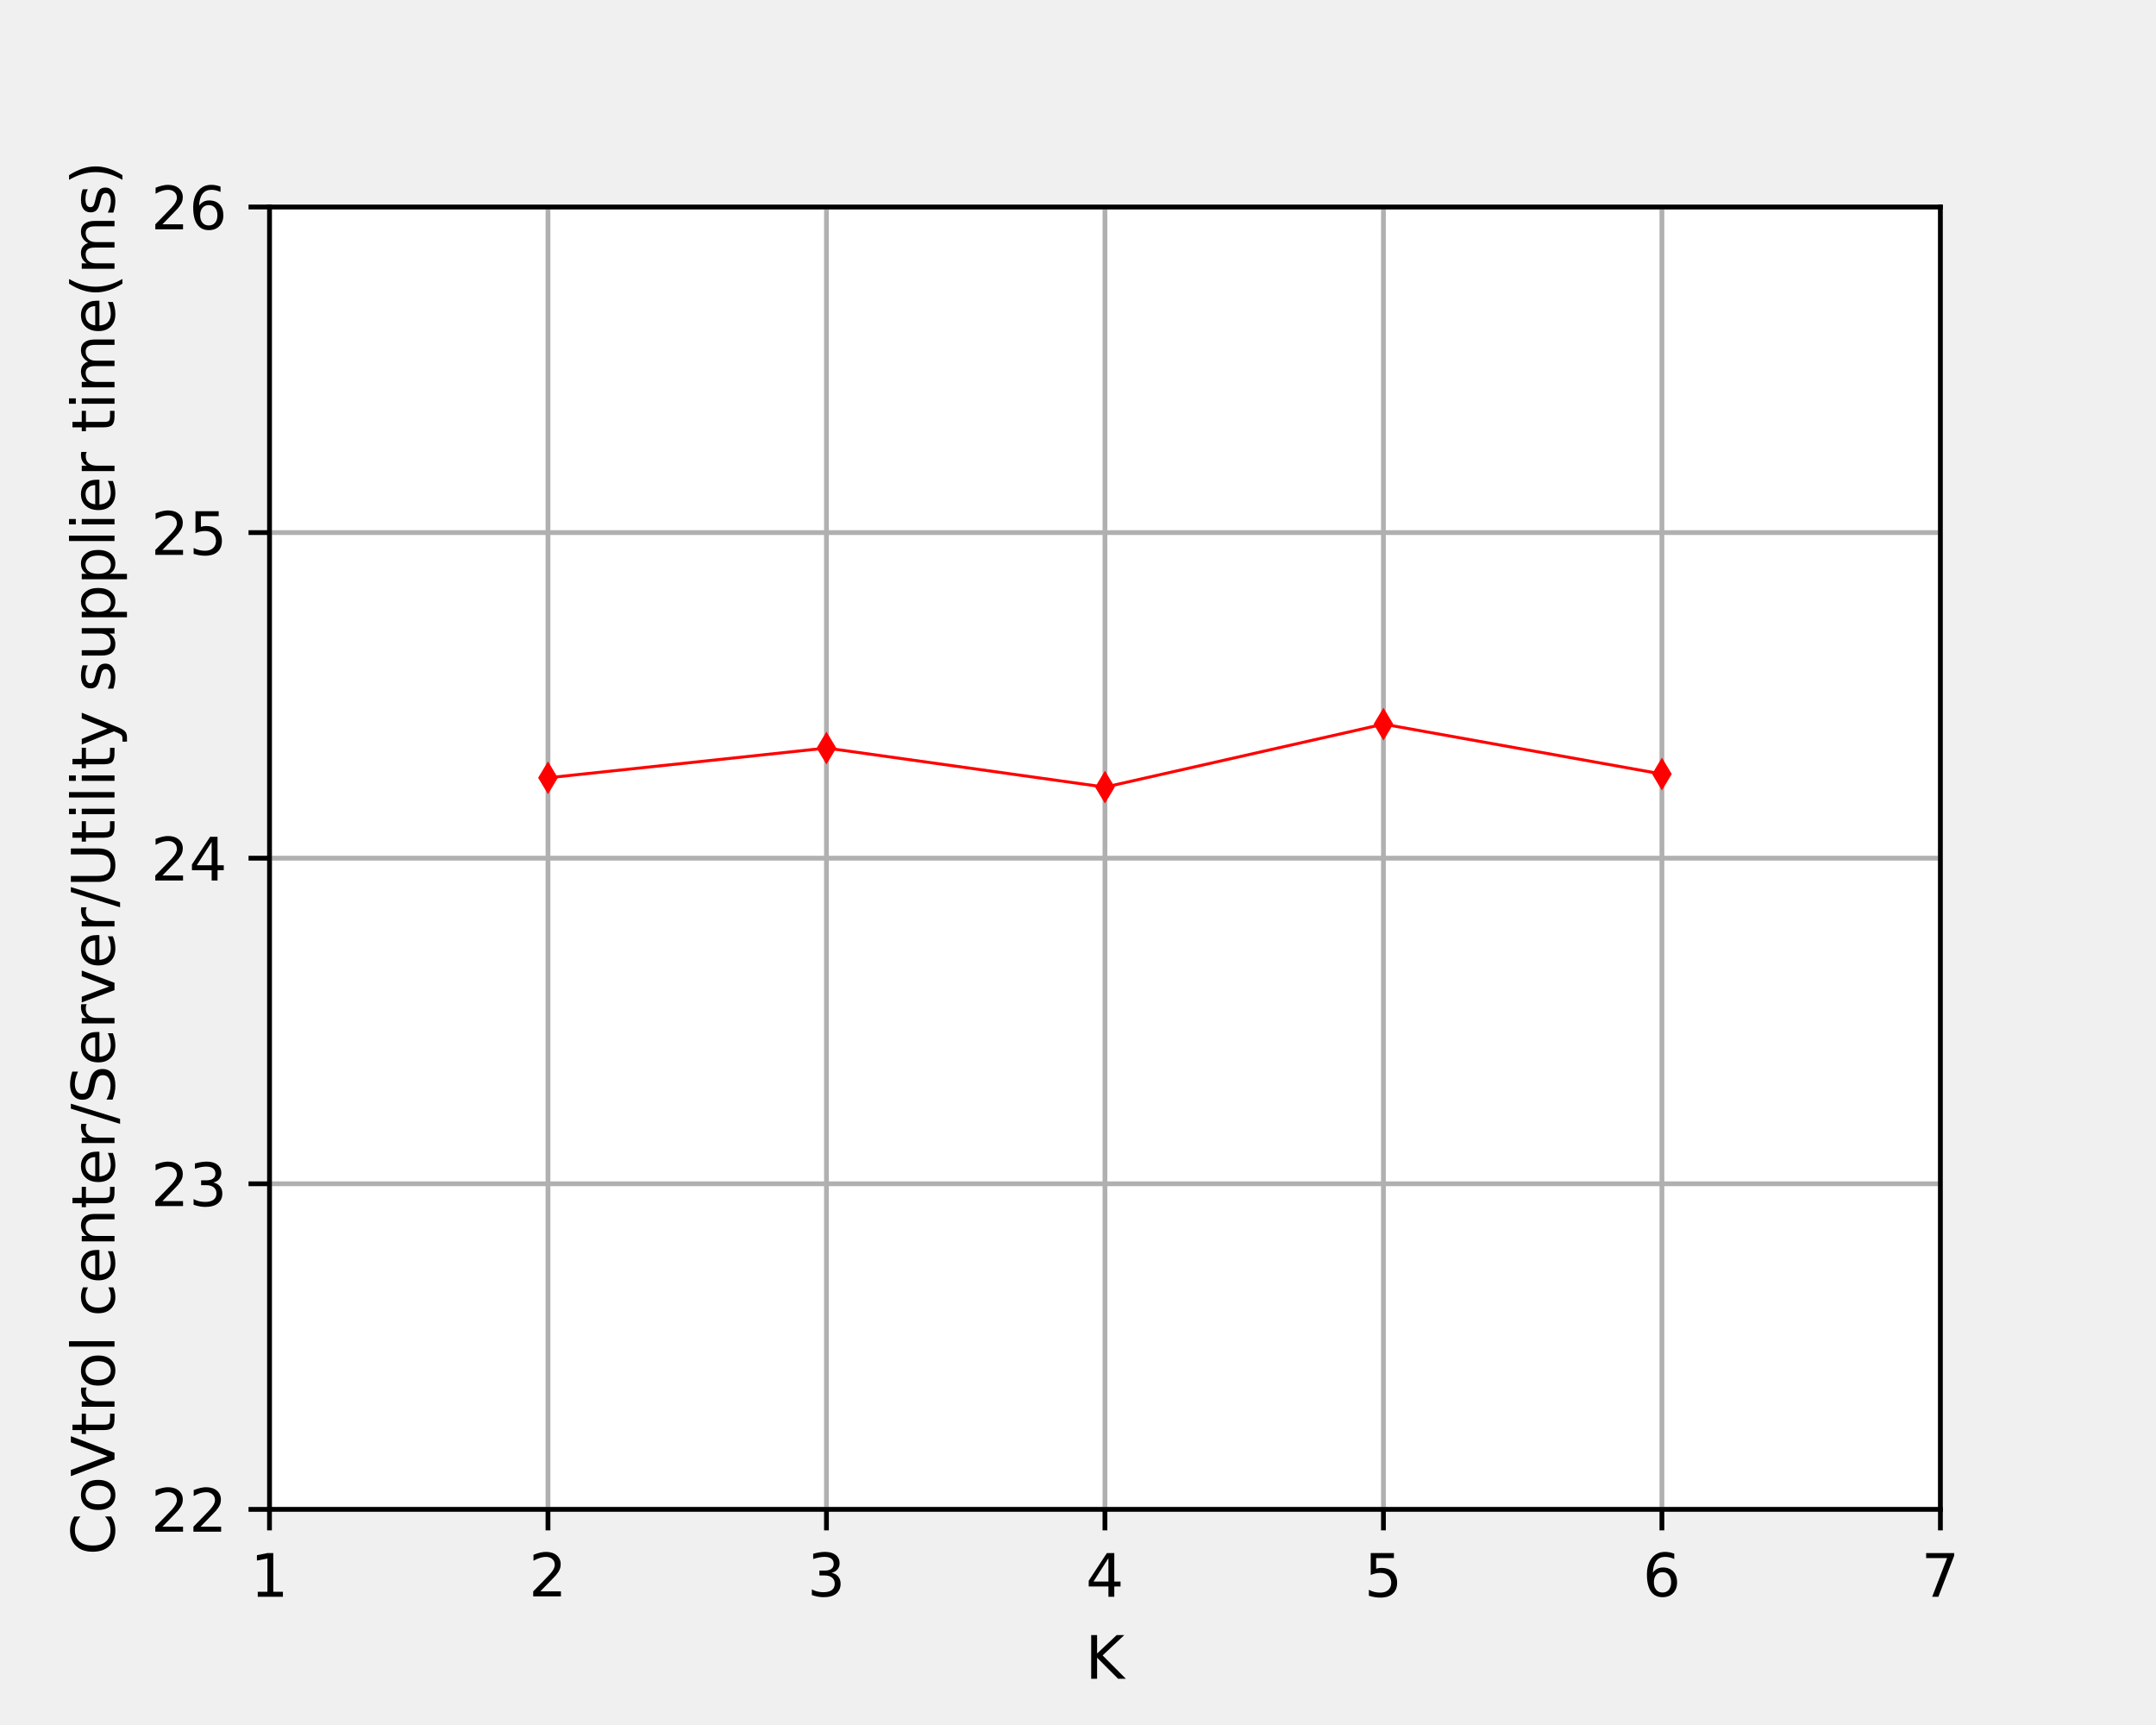
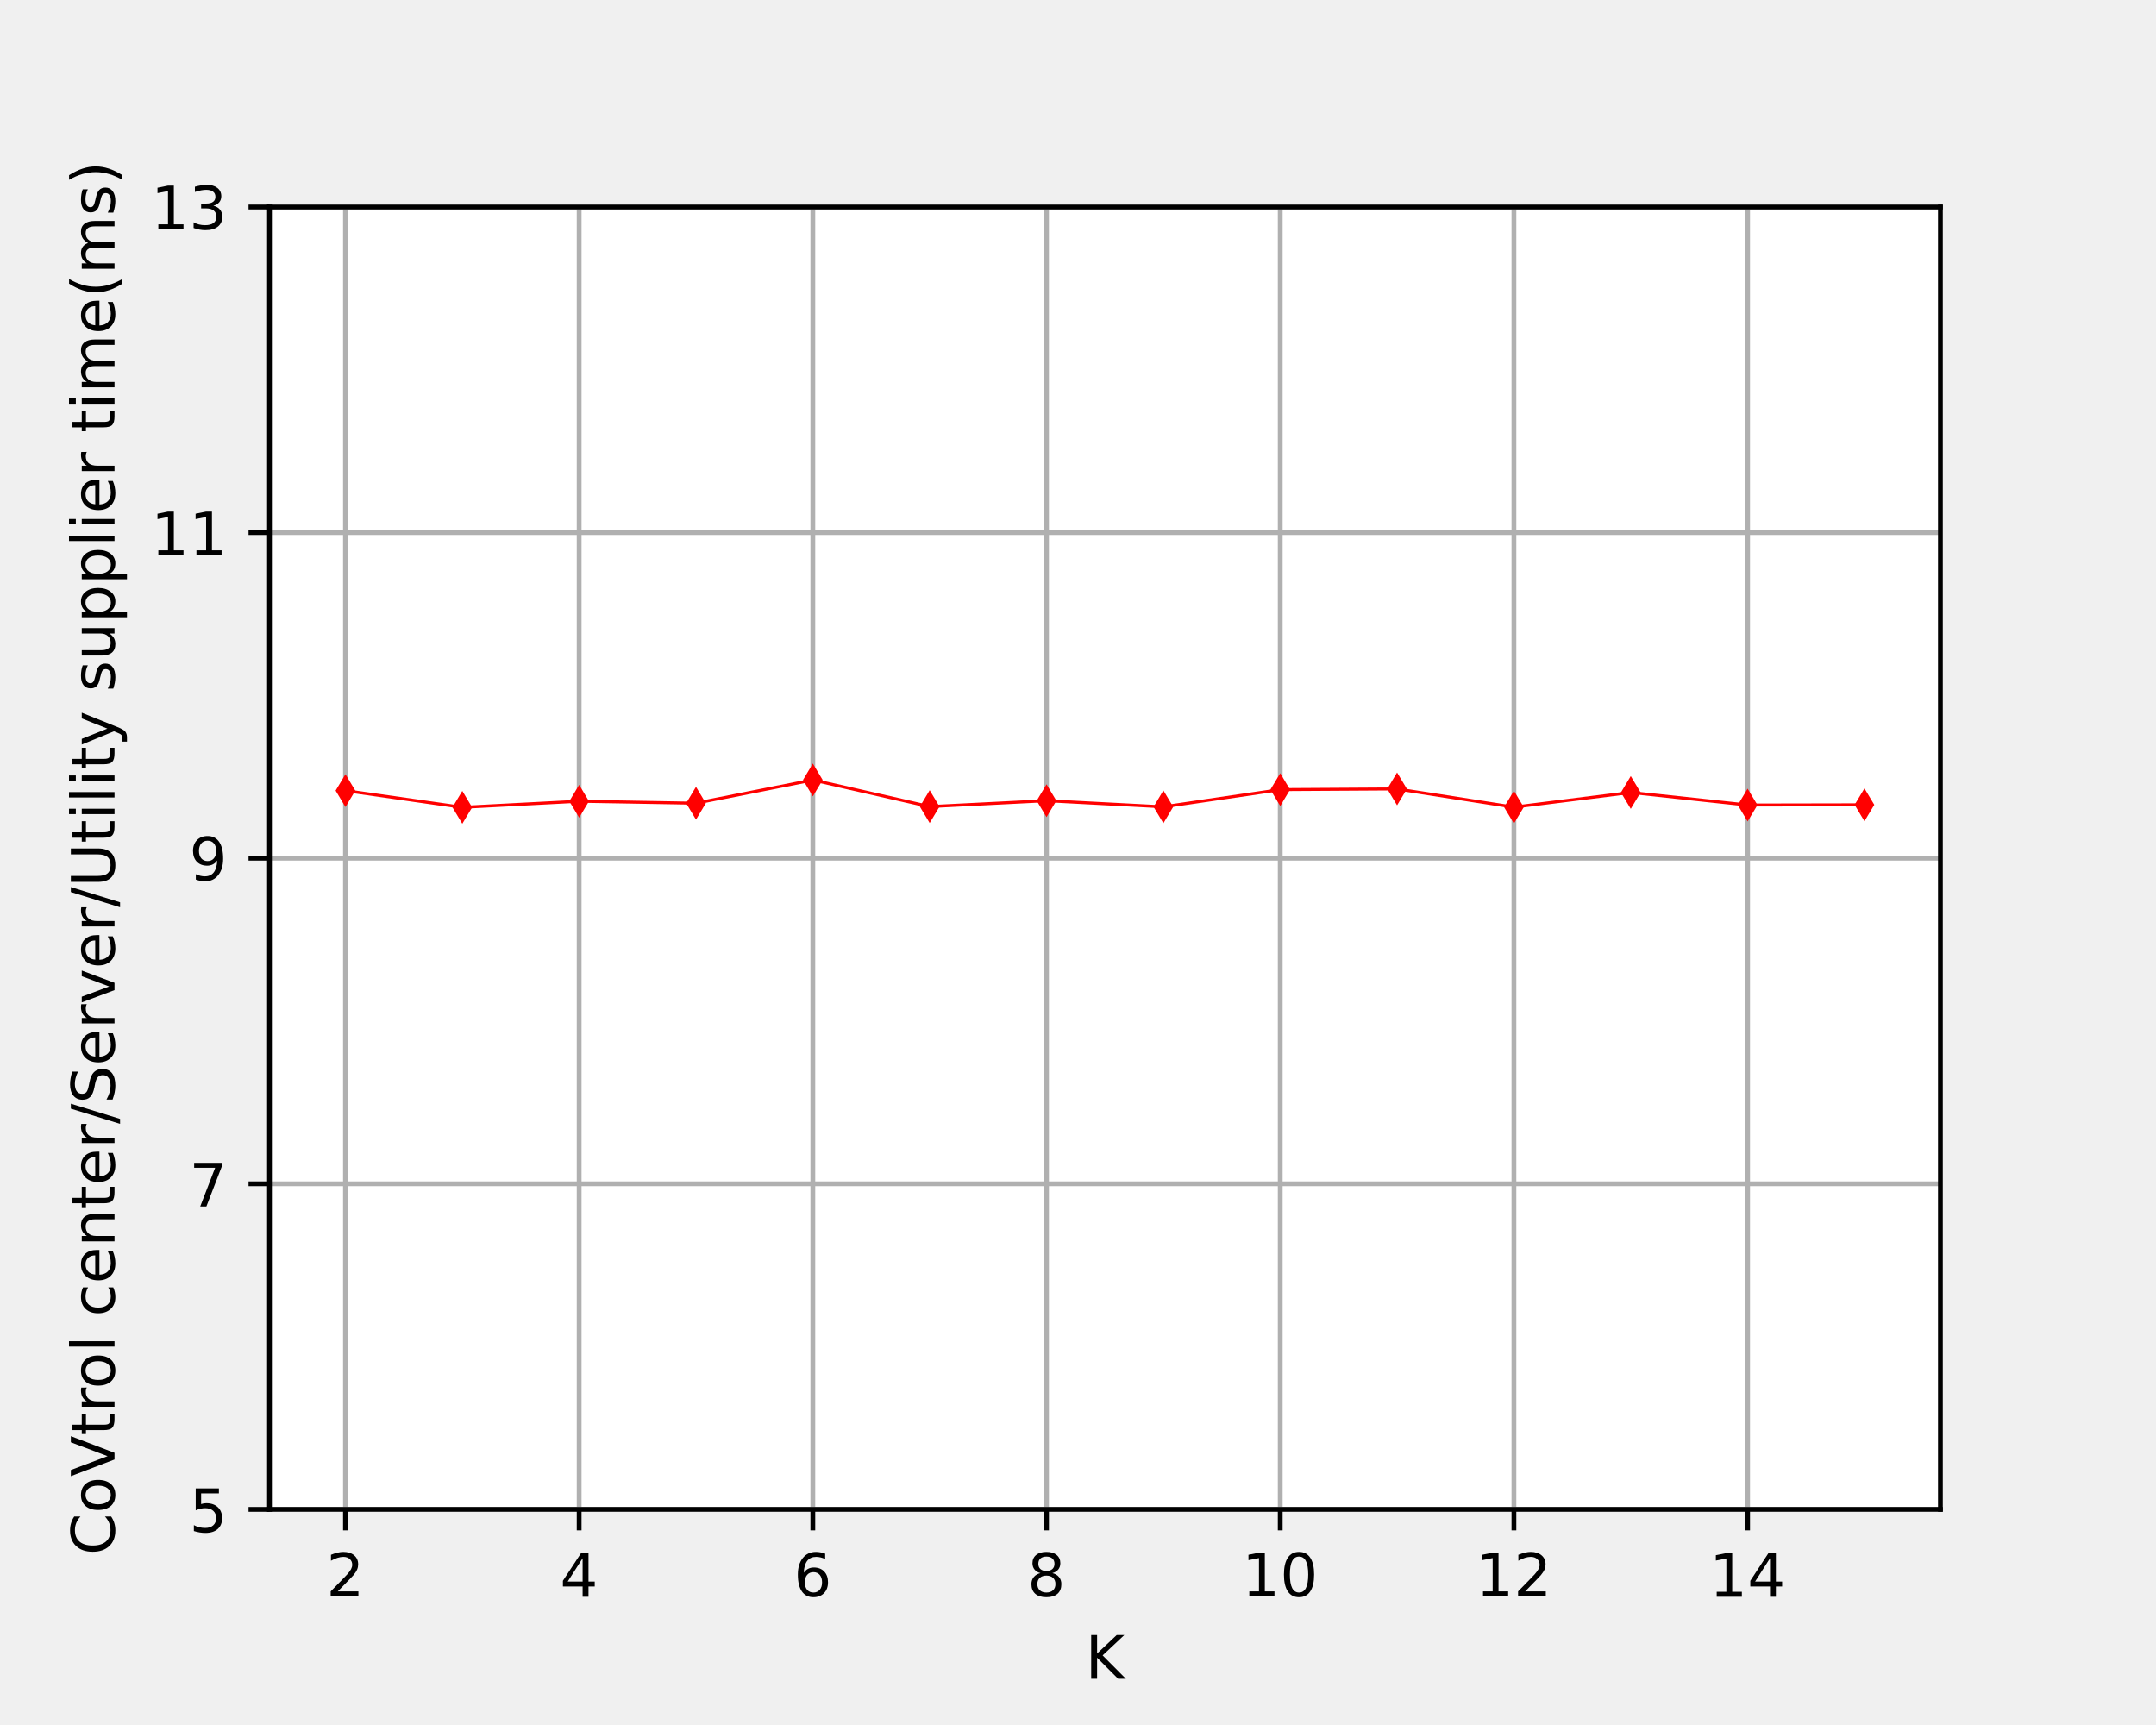
<svg xmlns="http://www.w3.org/2000/svg" xmlns:xlink="http://www.w3.org/1999/xlink" height="288pt" version="1.1" viewBox="0 0 360 288" width="360pt">
  <defs>
    <style type="text/css">*{stroke-linecap:butt;stroke-linejoin:round;}</style>
  </defs>
  <g id="figure_1">
    <g id="patch_1">
      <path d="M 0 288  L 360 288  L 360 0  L 0 0  z " style="fill:none;" />
    </g>
    <g id="axes_1">
      <g id="patch_2">
        <path d="M 45 252  L 324 252  L 324 34.56  L 45 34.56  z " style="fill:#ffffff;" />
      </g>
      <g id="matplotlib.axis_1">
        <g id="xtick_1">
          <g id="line2d_1">
-             <path clip-path="url(#pa240163a60)" d="M 45 252  L 45 34.56  " style="fill:none;stroke:#b0b0b0;stroke-linecap:square;stroke-width:0.8;" />
+             <path clip-path="url(#p018cfed118)" d="M 57.682 252  L 57.682 34.56  " style="fill:none;stroke:#b0b0b0;stroke-linecap:square;stroke-width:0.8;" />
          </g>
          <g id="line2d_2">
            <defs>
-               <path d="M 0 0  L 0 3.5  " id="m63e8619058" style="stroke:#000000;stroke-width:0.8;" />
+               <path d="M 0 0  L 0 3.5  " id="m06dc99a03f" style="stroke:#000000;stroke-width:0.8;" />
            </defs>
            <g>
-               <use style="stroke:#000000;stroke-width:0.8;" x="45" xlink:href="#m63e8619058" y="252" />
+               <use style="stroke:#000000;stroke-width:0.8;" x="57.682" xlink:href="#m06dc99a03f" y="252" />
            </g>
          </g>
          <g id="text_1">
-             <g transform="translate(41.8 266.5984)scale(0.1 -0.1)">
-               <defs>
-                 <path d="M 12.406 8.297  L 28.516 8.297  L 28.516 63.922  L 10.984 60.406  L 10.984 69.391  L 28.422 72.906  L 38.281 72.906  L 38.281 8.297  L 54.391 8.297  L 54.391 0  L 12.406 0  z " id="DejaVuSans-49" />
-               </defs>
-               <use transform="translate(0 0.09375)" xlink:href="#DejaVuSans-49" />
+             <g transform="translate(54.48182 266.5984)scale(0.1 -0.1)">
+               <defs>
+                 <path d="M 19.188 8.297  L 53.609 8.297  L 53.609 0  L 7.328 0  L 7.328 8.297  Q 12.938 14.109 22.625 23.891  Q 32.328 33.688 34.812 36.531  Q 39.547 41.844 41.422 45.531  Q 43.312 49.219 43.312 52.781  Q 43.312 58.594 39.234 62.25  Q 35.156 65.922 28.609 65.922  Q 23.969 65.922 18.812 64.312  Q 13.672 62.703 7.812 59.422  L 7.812 69.391  Q 13.766 71.781 18.938 73  Q 24.125 74.219 28.422 74.219  Q 39.75 74.219 46.484 68.547  Q 53.219 62.891 53.219 53.422  Q 53.219 48.922 51.531 44.891  Q 49.859 40.875 45.406 35.406  Q 44.188 33.984 37.641 27.219  Q 31.109 20.453 19.188 8.297  z " id="DejaVuSans-50" />
+               </defs>
+               <use transform="translate(0 0.78125)" xlink:href="#DejaVuSans-50" />
            </g>
          </g>
        </g>
        <g id="xtick_2">
          <g id="line2d_3">
-             <path clip-path="url(#pa240163a60)" d="M 91.5 252  L 91.5 34.56  " style="fill:none;stroke:#b0b0b0;stroke-linecap:square;stroke-width:0.8;" />
+             <path clip-path="url(#p018cfed118)" d="M 96.703 252  L 96.703 34.56  " style="fill:none;stroke:#b0b0b0;stroke-linecap:square;stroke-width:0.8;" />
          </g>
          <g id="line2d_4">
            <g>
-               <use style="stroke:#000000;stroke-width:0.8;" x="91.5" xlink:href="#m63e8619058" y="252" />
+               <use style="stroke:#000000;stroke-width:0.8;" x="96.703" xlink:href="#m06dc99a03f" y="252" />
            </g>
          </g>
          <g id="text_2">
-             <g transform="translate(88.3 266.5984)scale(0.1 -0.1)">
-               <defs>
-                 <path d="M 19.188 8.297  L 53.609 8.297  L 53.609 0  L 7.328 0  L 7.328 8.297  Q 12.938 14.109 22.625 23.891  Q 32.328 33.688 34.812 36.531  Q 39.547 41.844 41.422 45.531  Q 43.312 49.219 43.312 52.781  Q 43.312 58.594 39.234 62.25  Q 35.156 65.922 28.609 65.922  Q 23.969 65.922 18.812 64.312  Q 13.672 62.703 7.812 59.422  L 7.812 69.391  Q 13.766 71.781 18.938 73  Q 24.125 74.219 28.422 74.219  Q 39.75 74.219 46.484 68.547  Q 53.219 62.891 53.219 53.422  Q 53.219 48.922 51.531 44.891  Q 49.859 40.875 45.406 35.406  Q 44.188 33.984 37.641 27.219  Q 31.109 20.453 19.188 8.297  z " id="DejaVuSans-50" />
-               </defs>
-               <use transform="translate(0 0.78125)" xlink:href="#DejaVuSans-50" />
+             <g transform="translate(93.5028 266.5984)scale(0.1 -0.1)">
+               <defs>
+                 <path d="M 37.797 64.312  L 12.891 25.391  L 37.797 25.391  z M 35.203 72.906  L 47.609 72.906  L 47.609 25.391  L 58.016 25.391  L 58.016 17.188  L 47.609 17.188  L 47.609 0  L 37.797 0  L 37.797 17.188  L 4.891 17.188  L 4.891 26.703  z " id="DejaVuSans-52" />
+               </defs>
+               <use transform="translate(0 0.09375)" xlink:href="#DejaVuSans-52" />
            </g>
          </g>
        </g>
        <g id="xtick_3">
          <g id="line2d_5">
-             <path clip-path="url(#pa240163a60)" d="M 138 252  L 138 34.56  " style="fill:none;stroke:#b0b0b0;stroke-linecap:square;stroke-width:0.8;" />
+             <path clip-path="url(#p018cfed118)" d="M 135.724 252  L 135.724 34.56  " style="fill:none;stroke:#b0b0b0;stroke-linecap:square;stroke-width:0.8;" />
          </g>
          <g id="line2d_6">
            <g>
-               <use style="stroke:#000000;stroke-width:0.8;" x="138" xlink:href="#m63e8619058" y="252" />
+               <use style="stroke:#000000;stroke-width:0.8;" x="135.724" xlink:href="#m06dc99a03f" y="252" />
            </g>
          </g>
          <g id="text_3">
-             <g transform="translate(134.8 266.5984)scale(0.1 -0.1)">
-               <defs>
-                 <path d="M 40.578 39.312  Q 47.656 37.797 51.625 33  Q 55.609 28.219 55.609 21.188  Q 55.609 10.406 48.188 4.484  Q 40.766 -1.422 27.094 -1.422  Q 22.516 -1.422 17.656 -0.516  Q 12.797 0.391 7.625 2.203  L 7.625 11.719  Q 11.719 9.328 16.594 8.109  Q 21.484 6.891 26.812 6.891  Q 36.078 6.891 40.938 10.547  Q 45.797 14.203 45.797 21.188  Q 45.797 27.641 41.281 31.266  Q 36.766 34.906 28.719 34.906  L 20.219 34.906  L 20.219 43.016  L 29.109 43.016  Q 36.375 43.016 40.234 45.922  Q 44.094 48.828 44.094 54.297  Q 44.094 59.906 40.109 62.906  Q 36.141 65.922 28.719 65.922  Q 24.656 65.922 20.016 65.031  Q 15.375 64.156 9.812 62.312  L 9.812 71.094  Q 15.438 72.656 20.344 73.438  Q 25.25 74.219 29.594 74.219  Q 40.828 74.219 47.359 69.109  Q 53.906 64.016 53.906 55.328  Q 53.906 49.266 50.438 45.094  Q 46.969 40.922 40.578 39.312  z " id="DejaVuSans-51" />
-               </defs>
-               <use transform="translate(0 0.78125)" xlink:href="#DejaVuSans-51" />
+             <g transform="translate(132.5238 266.5984)scale(0.1 -0.1)">
+               <defs>
+                 <path d="M 33.016 40.375  Q 26.375 40.375 22.484 35.828  Q 18.609 31.297 18.609 23.391  Q 18.609 15.531 22.484 10.953  Q 26.375 6.391 33.016 6.391  Q 39.656 6.391 43.531 10.953  Q 47.406 15.531 47.406 23.391  Q 47.406 31.297 43.531 35.828  Q 39.656 40.375 33.016 40.375  z M 52.594 71.297  L 52.594 62.312  Q 48.875 64.062 45.094 64.984  Q 41.312 65.922 37.594 65.922  Q 27.828 65.922 22.672 59.328  Q 17.531 52.734 16.797 39.406  Q 19.672 43.656 24.016 45.922  Q 28.375 48.188 33.594 48.188  Q 44.578 48.188 50.953 41.516  Q 57.328 34.859 57.328 23.391  Q 57.328 12.156 50.688 5.359  Q 44.047 -1.422 33.016 -1.422  Q 20.359 -1.422 13.672 8.266  Q 6.984 17.969 6.984 36.375  Q 6.984 53.656 15.188 63.938  Q 23.391 74.219 37.203 74.219  Q 40.922 74.219 44.703 73.484  Q 48.484 72.75 52.594 71.297  z " id="DejaVuSans-54" />
+               </defs>
+               <use transform="translate(0 0.78125)" xlink:href="#DejaVuSans-54" />
            </g>
          </g>
        </g>
        <g id="xtick_4">
          <g id="line2d_7">
-             <path clip-path="url(#pa240163a60)" d="M 184.5 252  L 184.5 34.56  " style="fill:none;stroke:#b0b0b0;stroke-linecap:square;stroke-width:0.8;" />
+             <path clip-path="url(#p018cfed118)" d="M 174.745 252  L 174.745 34.56  " style="fill:none;stroke:#b0b0b0;stroke-linecap:square;stroke-width:0.8;" />
          </g>
          <g id="line2d_8">
            <g>
-               <use style="stroke:#000000;stroke-width:0.8;" x="184.5" xlink:href="#m63e8619058" y="252" />
+               <use style="stroke:#000000;stroke-width:0.8;" x="174.745" xlink:href="#m06dc99a03f" y="252" />
            </g>
          </g>
          <g id="text_4">
-             <g transform="translate(181.3 266.5984)scale(0.1 -0.1)">
-               <defs>
-                 <path d="M 37.797 64.312  L 12.891 25.391  L 37.797 25.391  z M 35.203 72.906  L 47.609 72.906  L 47.609 25.391  L 58.016 25.391  L 58.016 17.188  L 47.609 17.188  L 47.609 0  L 37.797 0  L 37.797 17.188  L 4.891 17.188  L 4.891 26.703  z " id="DejaVuSans-52" />
-               </defs>
-               <use transform="translate(0 0.09375)" xlink:href="#DejaVuSans-52" />
+             <g transform="translate(171.5448 266.5984)scale(0.1 -0.1)">
+               <defs>
+                 <path d="M 31.781 34.625  Q 24.75 34.625 20.719 30.859  Q 16.703 27.094 16.703 20.516  Q 16.703 13.922 20.719 10.156  Q 24.75 6.391 31.781 6.391  Q 38.812 6.391 42.859 10.172  Q 46.922 13.969 46.922 20.516  Q 46.922 27.094 42.891 30.859  Q 38.875 34.625 31.781 34.625  z M 21.922 38.812  Q 15.578 40.375 12.031 44.719  Q 8.5 49.078 8.5 55.328  Q 8.5 64.062 14.719 69.141  Q 20.953 74.219 31.781 74.219  Q 42.672 74.219 48.875 69.141  Q 55.078 64.062 55.078 55.328  Q 55.078 49.078 51.531 44.719  Q 48 40.375 41.703 38.812  Q 48.828 37.156 52.797 32.312  Q 56.781 27.484 56.781 20.516  Q 56.781 9.906 50.312 4.234  Q 43.844 -1.422 31.781 -1.422  Q 19.734 -1.422 13.25 4.234  Q 6.781 9.906 6.781 20.516  Q 6.781 27.484 10.781 32.312  Q 14.797 37.156 21.922 38.812  z M 18.312 54.391  Q 18.312 48.734 21.844 45.562  Q 25.391 42.391 31.781 42.391  Q 38.141 42.391 41.719 45.562  Q 45.312 48.734 45.312 54.391  Q 45.312 60.062 41.719 63.234  Q 38.141 66.406 31.781 66.406  Q 25.391 66.406 21.844 63.234  Q 18.312 60.062 18.312 54.391  z " id="DejaVuSans-56" />
+               </defs>
+               <use transform="translate(0 0.78125)" xlink:href="#DejaVuSans-56" />
            </g>
          </g>
        </g>
        <g id="xtick_5">
          <g id="line2d_9">
-             <path clip-path="url(#pa240163a60)" d="M 231 252  L 231 34.56  " style="fill:none;stroke:#b0b0b0;stroke-linecap:square;stroke-width:0.8;" />
+             <path clip-path="url(#p018cfed118)" d="M 213.766 252  L 213.766 34.56  " style="fill:none;stroke:#b0b0b0;stroke-linecap:square;stroke-width:0.8;" />
          </g>
          <g id="line2d_10">
            <g>
-               <use style="stroke:#000000;stroke-width:0.8;" x="231" xlink:href="#m63e8619058" y="252" />
+               <use style="stroke:#000000;stroke-width:0.8;" x="213.766" xlink:href="#m06dc99a03f" y="252" />
            </g>
          </g>
          <g id="text_5">
-             <g transform="translate(227.8 266.5984)scale(0.1 -0.1)">
-               <defs>
-                 <path d="M 10.797 72.906  L 49.516 72.906  L 49.516 64.594  L 19.828 64.594  L 19.828 46.734  Q 21.969 47.469 24.109 47.828  Q 26.266 48.188 28.422 48.188  Q 40.625 48.188 47.75 41.5  Q 54.891 34.812 54.891 23.391  Q 54.891 11.625 47.562 5.094  Q 40.234 -1.422 26.906 -1.422  Q 22.312 -1.422 17.547 -0.641  Q 12.797 0.141 7.719 1.703  L 7.719 11.625  Q 12.109 9.234 16.797 8.062  Q 21.484 6.891 26.703 6.891  Q 35.156 6.891 40.078 11.328  Q 45.016 15.766 45.016 23.391  Q 45.016 31 40.078 35.438  Q 35.156 39.891 26.703 39.891  Q 22.75 39.891 18.812 39.016  Q 14.891 38.141 10.797 36.281  z " id="DejaVuSans-53" />
-               </defs>
-               <use transform="translate(0 0.09375)" xlink:href="#DejaVuSans-53" />
+             <g transform="translate(207.3657 266.5984)scale(0.1 -0.1)">
+               <defs>
+                 <path d="M 12.406 8.297  L 28.516 8.297  L 28.516 63.922  L 10.984 60.406  L 10.984 69.391  L 28.422 72.906  L 38.281 72.906  L 38.281 8.297  L 54.391 8.297  L 54.391 0  L 12.406 0  z " id="DejaVuSans-49" />
+                 <path d="M 31.781 66.406  Q 24.172 66.406 20.328 58.906  Q 16.5 51.422 16.5 36.375  Q 16.5 21.391 20.328 13.891  Q 24.172 6.391 31.781 6.391  Q 39.453 6.391 43.281 13.891  Q 47.125 21.391 47.125 36.375  Q 47.125 51.422 43.281 58.906  Q 39.453 66.406 31.781 66.406  z M 31.781 74.219  Q 44.047 74.219 50.516 64.516  Q 56.984 54.828 56.984 36.375  Q 56.984 17.969 50.516 8.266  Q 44.047 -1.422 31.781 -1.422  Q 19.531 -1.422 13.062 8.266  Q 6.594 17.969 6.594 36.375  Q 6.594 54.828 13.062 64.516  Q 19.531 74.219 31.781 74.219  z " id="DejaVuSans-48" />
+               </defs>
+               <use transform="translate(0 0.78125)" xlink:href="#DejaVuSans-49" />
+               <use transform="translate(63.62305 0.78125)" xlink:href="#DejaVuSans-48" />
            </g>
          </g>
        </g>
        <g id="xtick_6">
          <g id="line2d_11">
-             <path clip-path="url(#pa240163a60)" d="M 277.5 252  L 277.5 34.56  " style="fill:none;stroke:#b0b0b0;stroke-linecap:square;stroke-width:0.8;" />
+             <path clip-path="url(#p018cfed118)" d="M 252.787 252  L 252.787 34.56  " style="fill:none;stroke:#b0b0b0;stroke-linecap:square;stroke-width:0.8;" />
          </g>
          <g id="line2d_12">
            <g>
-               <use style="stroke:#000000;stroke-width:0.8;" x="277.5" xlink:href="#m63e8619058" y="252" />
+               <use style="stroke:#000000;stroke-width:0.8;" x="252.787" xlink:href="#m06dc99a03f" y="252" />
            </g>
          </g>
          <g id="text_6">
-             <g transform="translate(274.3 266.5984)scale(0.1 -0.1)">
-               <defs>
-                 <path d="M 33.016 40.375  Q 26.375 40.375 22.484 35.828  Q 18.609 31.297 18.609 23.391  Q 18.609 15.531 22.484 10.953  Q 26.375 6.391 33.016 6.391  Q 39.656 6.391 43.531 10.953  Q 47.406 15.531 47.406 23.391  Q 47.406 31.297 43.531 35.828  Q 39.656 40.375 33.016 40.375  z M 52.594 71.297  L 52.594 62.312  Q 48.875 64.062 45.094 64.984  Q 41.312 65.922 37.594 65.922  Q 27.828 65.922 22.672 59.328  Q 17.531 52.734 16.797 39.406  Q 19.672 43.656 24.016 45.922  Q 28.375 48.188 33.594 48.188  Q 44.578 48.188 50.953 41.516  Q 57.328 34.859 57.328 23.391  Q 57.328 12.156 50.688 5.359  Q 44.047 -1.422 33.016 -1.422  Q 20.359 -1.422 13.672 8.266  Q 6.984 17.969 6.984 36.375  Q 6.984 53.656 15.188 63.938  Q 23.391 74.219 37.203 74.219  Q 40.922 74.219 44.703 73.484  Q 48.484 72.75 52.594 71.297  z " id="DejaVuSans-54" />
-               </defs>
-               <use transform="translate(0 0.78125)" xlink:href="#DejaVuSans-54" />
+             <g transform="translate(246.3867 266.5984)scale(0.1 -0.1)">
+               <use transform="translate(0 0.78125)" xlink:href="#DejaVuSans-49" />
+               <use transform="translate(63.62305 0.78125)" xlink:href="#DejaVuSans-50" />
            </g>
          </g>
        </g>
        <g id="xtick_7">
          <g id="line2d_13">
-             <path clip-path="url(#pa240163a60)" d="M 324 252  L 324 34.56  " style="fill:none;stroke:#b0b0b0;stroke-linecap:square;stroke-width:0.8;" />
+             <path clip-path="url(#p018cfed118)" d="M 291.808 252  L 291.808 34.56  " style="fill:none;stroke:#b0b0b0;stroke-linecap:square;stroke-width:0.8;" />
          </g>
          <g id="line2d_14">
            <g>
-               <use style="stroke:#000000;stroke-width:0.8;" x="324" xlink:href="#m63e8619058" y="252" />
+               <use style="stroke:#000000;stroke-width:0.8;" x="291.808" xlink:href="#m06dc99a03f" y="252" />
            </g>
          </g>
          <g id="text_7">
-             <g transform="translate(320.8 266.5984)scale(0.1 -0.1)">
-               <defs>
-                 <path d="M 8.203 72.906  L 55.078 72.906  L 55.078 68.703  L 28.609 0  L 18.312 0  L 43.219 64.594  L 8.203 64.594  z " id="DejaVuSans-55" />
-               </defs>
-               <use transform="translate(0 0.09375)" xlink:href="#DejaVuSans-55" />
+             <g transform="translate(285.4077 266.5984)scale(0.1 -0.1)">
+               <use transform="translate(0 0.09375)" xlink:href="#DejaVuSans-49" />
+               <use transform="translate(63.62305 0.09375)" xlink:href="#DejaVuSans-52" />
            </g>
          </g>
        </g>
        <g id="text_8">
          <g transform="translate(181.2211 280.2766)scale(0.1 -0.1)">
            <defs>
              <path d="M 9.812 72.906  L 19.672 72.906  L 19.672 42.094  L 52.391 72.906  L 65.094 72.906  L 28.906 38.922  L 67.672 0  L 54.688 0  L 19.672 35.109  L 19.672 0  L 9.812 0  z " id="DejaVuSans-75" />
            </defs>
            <use xlink:href="#DejaVuSans-75" />
          </g>
        </g>
      </g>
      <g id="matplotlib.axis_2">
        <g id="ytick_1">
          <g id="line2d_15">
-             <path clip-path="url(#pa240163a60)" d="M 45 252  L 324 252  " style="fill:none;stroke:#b0b0b0;stroke-linecap:square;stroke-width:0.8;" />
+             <path clip-path="url(#p018cfed118)" d="M 45 252  L 324 252  " style="fill:none;stroke:#b0b0b0;stroke-linecap:square;stroke-width:0.8;" />
          </g>
          <g id="line2d_16">
            <defs>
-               <path d="M 0 0  L -3.5 0  " id="m2fd4e8624d" style="stroke:#000000;stroke-width:0.8;" />
+               <path d="M 0 0  L -3.5 0  " id="m8e2f1dc2b1" style="stroke:#000000;stroke-width:0.8;" />
            </defs>
            <g>
-               <use style="stroke:#000000;stroke-width:0.8;" x="45" xlink:href="#m2fd4e8624d" y="252" />
+               <use style="stroke:#000000;stroke-width:0.8;" x="45" xlink:href="#m8e2f1dc2b1" y="252" />
            </g>
          </g>
          <g id="text_9">
-             <g transform="translate(25.2 255.7992)scale(0.1 -0.1)">
-               <use transform="translate(0 0.78125)" xlink:href="#DejaVuSans-50" />
-               <use transform="translate(63.62305 0.78125)" xlink:href="#DejaVuSans-50" />
+             <g transform="translate(31.6 255.7992)scale(0.1 -0.1)">
+               <defs>
+                 <path d="M 10.797 72.906  L 49.516 72.906  L 49.516 64.594  L 19.828 64.594  L 19.828 46.734  Q 21.969 47.469 24.109 47.828  Q 26.266 48.188 28.422 48.188  Q 40.625 48.188 47.75 41.5  Q 54.891 34.812 54.891 23.391  Q 54.891 11.625 47.562 5.094  Q 40.234 -1.422 26.906 -1.422  Q 22.312 -1.422 17.547 -0.641  Q 12.797 0.141 7.719 1.703  L 7.719 11.625  Q 12.109 9.234 16.797 8.062  Q 21.484 6.891 26.703 6.891  Q 35.156 6.891 40.078 11.328  Q 45.016 15.766 45.016 23.391  Q 45.016 31 40.078 35.438  Q 35.156 39.891 26.703 39.891  Q 22.75 39.891 18.812 39.016  Q 14.891 38.141 10.797 36.281  z " id="DejaVuSans-53" />
+               </defs>
+               <use transform="translate(0 0.09375)" xlink:href="#DejaVuSans-53" />
            </g>
          </g>
        </g>
        <g id="ytick_2">
          <g id="line2d_17">
-             <path clip-path="url(#pa240163a60)" d="M 45 197.64  L 324 197.64  " style="fill:none;stroke:#b0b0b0;stroke-linecap:square;stroke-width:0.8;" />
+             <path clip-path="url(#p018cfed118)" d="M 45 197.64  L 324 197.64  " style="fill:none;stroke:#b0b0b0;stroke-linecap:square;stroke-width:0.8;" />
          </g>
          <g id="line2d_18">
            <g>
-               <use style="stroke:#000000;stroke-width:0.8;" x="45" xlink:href="#m2fd4e8624d" y="197.64" />
+               <use style="stroke:#000000;stroke-width:0.8;" x="45" xlink:href="#m8e2f1dc2b1" y="197.64" />
            </g>
          </g>
          <g id="text_10">
-             <g transform="translate(25.2 201.4392)scale(0.1 -0.1)">
-               <use transform="translate(0 0.78125)" xlink:href="#DejaVuSans-50" />
-               <use transform="translate(63.62305 0.78125)" xlink:href="#DejaVuSans-51" />
+             <g transform="translate(31.6 201.4392)scale(0.1 -0.1)">
+               <defs>
+                 <path d="M 8.203 72.906  L 55.078 72.906  L 55.078 68.703  L 28.609 0  L 18.312 0  L 43.219 64.594  L 8.203 64.594  z " id="DejaVuSans-55" />
+               </defs>
+               <use transform="translate(0 0.09375)" xlink:href="#DejaVuSans-55" />
            </g>
          </g>
        </g>
        <g id="ytick_3">
          <g id="line2d_19">
-             <path clip-path="url(#pa240163a60)" d="M 45 143.28  L 324 143.28  " style="fill:none;stroke:#b0b0b0;stroke-linecap:square;stroke-width:0.8;" />
+             <path clip-path="url(#p018cfed118)" d="M 45 143.28  L 324 143.28  " style="fill:none;stroke:#b0b0b0;stroke-linecap:square;stroke-width:0.8;" />
          </g>
          <g id="line2d_20">
            <g>
-               <use style="stroke:#000000;stroke-width:0.8;" x="45" xlink:href="#m2fd4e8624d" y="143.28" />
+               <use style="stroke:#000000;stroke-width:0.8;" x="45" xlink:href="#m8e2f1dc2b1" y="143.28" />
            </g>
          </g>
          <g id="text_11">
-             <g transform="translate(25.2 147.0792)scale(0.1 -0.1)">
-               <use transform="translate(0 0.78125)" xlink:href="#DejaVuSans-50" />
-               <use transform="translate(63.62305 0.78125)" xlink:href="#DejaVuSans-52" />
+             <g transform="translate(31.6 147.0792)scale(0.1 -0.1)">
+               <defs>
+                 <path d="M 10.984 1.516  L 10.984 10.5  Q 14.703 8.734 18.5 7.812  Q 22.312 6.891 25.984 6.891  Q 35.75 6.891 40.891 13.453  Q 46.047 20.016 46.781 33.406  Q 43.953 29.203 39.594 26.953  Q 35.25 24.703 29.984 24.703  Q 19.047 24.703 12.672 31.312  Q 6.297 37.938 6.297 49.422  Q 6.297 60.641 12.938 67.422  Q 19.578 74.219 30.609 74.219  Q 43.266 74.219 49.922 64.516  Q 56.594 54.828 56.594 36.375  Q 56.594 19.141 48.406 8.859  Q 40.234 -1.422 26.422 -1.422  Q 22.703 -1.422 18.891 -0.688  Q 15.094 0.047 10.984 1.516  z M 30.609 32.422  Q 37.25 32.422 41.125 36.953  Q 45.016 41.5 45.016 49.422  Q 45.016 57.281 41.125 61.844  Q 37.25 66.406 30.609 66.406  Q 23.969 66.406 20.094 61.844  Q 16.219 57.281 16.219 49.422  Q 16.219 41.5 20.094 36.953  Q 23.969 32.422 30.609 32.422  z " id="DejaVuSans-57" />
+               </defs>
+               <use transform="translate(0 0.78125)" xlink:href="#DejaVuSans-57" />
            </g>
          </g>
        </g>
        <g id="ytick_4">
          <g id="line2d_21">
-             <path clip-path="url(#pa240163a60)" d="M 45 88.92  L 324 88.92  " style="fill:none;stroke:#b0b0b0;stroke-linecap:square;stroke-width:0.8;" />
+             <path clip-path="url(#p018cfed118)" d="M 45 88.92  L 324 88.92  " style="fill:none;stroke:#b0b0b0;stroke-linecap:square;stroke-width:0.8;" />
          </g>
          <g id="line2d_22">
            <g>
-               <use style="stroke:#000000;stroke-width:0.8;" x="45" xlink:href="#m2fd4e8624d" y="88.92" />
+               <use style="stroke:#000000;stroke-width:0.8;" x="45" xlink:href="#m8e2f1dc2b1" y="88.92" />
            </g>
          </g>
          <g id="text_12">
            <g transform="translate(25.2 92.71922)scale(0.1 -0.1)">
-               <use transform="translate(0 0.78125)" xlink:href="#DejaVuSans-50" />
-               <use transform="translate(63.62305 0.78125)" xlink:href="#DejaVuSans-53" />
+               <use transform="translate(0 0.09375)" xlink:href="#DejaVuSans-49" />
+               <use transform="translate(63.62305 0.09375)" xlink:href="#DejaVuSans-49" />
            </g>
          </g>
        </g>
        <g id="ytick_5">
          <g id="line2d_23">
-             <path clip-path="url(#pa240163a60)" d="M 45 34.56  L 324 34.56  " style="fill:none;stroke:#b0b0b0;stroke-linecap:square;stroke-width:0.8;" />
+             <path clip-path="url(#p018cfed118)" d="M 45 34.56  L 324 34.56  " style="fill:none;stroke:#b0b0b0;stroke-linecap:square;stroke-width:0.8;" />
          </g>
          <g id="line2d_24">
            <g>
-               <use style="stroke:#000000;stroke-width:0.8;" x="45" xlink:href="#m2fd4e8624d" y="34.56" />
+               <use style="stroke:#000000;stroke-width:0.8;" x="45" xlink:href="#m8e2f1dc2b1" y="34.56" />
            </g>
          </g>
          <g id="text_13">
            <g transform="translate(25.2 38.35922)scale(0.1 -0.1)">
-               <use transform="translate(0 0.78125)" xlink:href="#DejaVuSans-50" />
-               <use transform="translate(63.62305 0.78125)" xlink:href="#DejaVuSans-54" />
+               <defs>
+                 <path d="M 40.578 39.312  Q 47.656 37.797 51.625 33  Q 55.609 28.219 55.609 21.188  Q 55.609 10.406 48.188 4.484  Q 40.766 -1.422 27.094 -1.422  Q 22.516 -1.422 17.656 -0.516  Q 12.797 0.391 7.625 2.203  L 7.625 11.719  Q 11.719 9.328 16.594 8.109  Q 21.484 6.891 26.812 6.891  Q 36.078 6.891 40.938 10.547  Q 45.797 14.203 45.797 21.188  Q 45.797 27.641 41.281 31.266  Q 36.766 34.906 28.719 34.906  L 20.219 34.906  L 20.219 43.016  L 29.109 43.016  Q 36.375 43.016 40.234 45.922  Q 44.094 48.828 44.094 54.297  Q 44.094 59.906 40.109 62.906  Q 36.141 65.922 28.719 65.922  Q 24.656 65.922 20.016 65.031  Q 15.375 64.156 9.812 62.312  L 9.812 71.094  Q 15.438 72.656 20.344 73.438  Q 25.25 74.219 29.594 74.219  Q 40.828 74.219 47.359 69.109  Q 53.906 64.016 53.906 55.328  Q 53.906 49.266 50.438 45.094  Q 46.969 40.922 40.578 39.312  z " id="DejaVuSans-51" />
+               </defs>
+               <use transform="translate(0 0.78125)" xlink:href="#DejaVuSans-49" />
+               <use transform="translate(63.62305 0.78125)" xlink:href="#DejaVuSans-51" />
            </g>
          </g>
        </g>
        <g id="text_14">
          <g transform="translate(19.12031 259.6339)rotate(-90)scale(0.1 -0.1)">
            <defs>
              <path d="M 64.406 67.281  L 64.406 56.891  Q 59.422 61.531 53.781 63.812  Q 48.141 66.109 41.797 66.109  Q 29.297 66.109 22.656 58.469  Q 16.016 50.828 16.016 36.375  Q 16.016 21.969 22.656 14.328  Q 29.297 6.688 41.797 6.688  Q 48.141 6.688 53.781 8.984  Q 59.422 11.281 64.406 15.922  L 64.406 5.609  Q 59.234 2.094 53.438 0.328  Q 47.656 -1.422 41.219 -1.422  Q 24.656 -1.422 15.125 8.703  Q 5.609 18.844 5.609 36.375  Q 5.609 53.953 15.125 64.078  Q 24.656 74.219 41.219 74.219  Q 47.75 74.219 53.531 72.484  Q 59.328 70.75 64.406 67.281  z " id="DejaVuSans-67" />
              <path d="M 30.609 48.391  Q 23.391 48.391 19.188 42.75  Q 14.984 37.109 14.984 27.297  Q 14.984 17.484 19.156 11.844  Q 23.344 6.203 30.609 6.203  Q 37.797 6.203 41.984 11.859  Q 46.188 17.531 46.188 27.297  Q 46.188 37.016 41.984 42.703  Q 37.797 48.391 30.609 48.391  z M 30.609 56  Q 42.328 56 49.016 48.375  Q 55.719 40.766 55.719 27.297  Q 55.719 13.875 49.016 6.219  Q 42.328 -1.422 30.609 -1.422  Q 18.844 -1.422 12.172 6.219  Q 5.516 13.875 5.516 27.297  Q 5.516 40.766 12.172 48.375  Q 18.844 56 30.609 56  z " id="DejaVuSans-111" />
              <path d="M 28.609 0  L 0.781 72.906  L 11.078 72.906  L 34.188 11.531  L 57.328 72.906  L 67.578 72.906  L 39.797 0  z " id="DejaVuSans-86" />
              <path d="M 18.312 70.219  L 18.312 54.688  L 36.812 54.688  L 36.812 47.703  L 18.312 47.703  L 18.312 18.016  Q 18.312 11.328 20.141 9.422  Q 21.969 7.516 27.594 7.516  L 36.812 7.516  L 36.812 0  L 27.594 0  Q 17.188 0 13.234 3.875  Q 9.281 7.766 9.281 18.016  L 9.281 47.703  L 2.688 47.703  L 2.688 54.688  L 9.281 54.688  L 9.281 70.219  z " id="DejaVuSans-116" />
              <path d="M 41.109 46.297  Q 39.594 47.172 37.812 47.578  Q 36.031 48 33.891 48  Q 26.266 48 22.188 43.047  Q 18.109 38.094 18.109 28.812  L 18.109 0  L 9.078 0  L 9.078 54.688  L 18.109 54.688  L 18.109 46.188  Q 20.953 51.172 25.484 53.578  Q 30.031 56 36.531 56  Q 37.453 56 38.578 55.875  Q 39.703 55.766 41.062 55.516  z " id="DejaVuSans-114" />
              <path d="M 9.422 75.984  L 18.406 75.984  L 18.406 0  L 9.422 0  z " id="DejaVuSans-108" />
              <path id="DejaVuSans-32" />
              <path d="M 48.781 52.594  L 48.781 44.188  Q 44.969 46.297 41.141 47.344  Q 37.312 48.391 33.406 48.391  Q 24.656 48.391 19.812 42.844  Q 14.984 37.312 14.984 27.297  Q 14.984 17.281 19.812 11.734  Q 24.656 6.203 33.406 6.203  Q 37.312 6.203 41.141 7.25  Q 44.969 8.297 48.781 10.406  L 48.781 2.094  Q 45.016 0.344 40.984 -0.531  Q 36.969 -1.422 32.422 -1.422  Q 20.062 -1.422 12.781 6.344  Q 5.516 14.109 5.516 27.297  Q 5.516 40.672 12.859 48.328  Q 20.219 56 33.016 56  Q 37.156 56 41.109 55.141  Q 45.062 54.297 48.781 52.594  z " id="DejaVuSans-99" />
              <path d="M 56.203 29.594  L 56.203 25.203  L 14.891 25.203  Q 15.484 15.922 20.484 11.062  Q 25.484 6.203 34.422 6.203  Q 39.594 6.203 44.453 7.469  Q 49.312 8.734 54.109 11.281  L 54.109 2.781  Q 49.266 0.734 44.188 -0.344  Q 39.109 -1.422 33.891 -1.422  Q 20.797 -1.422 13.156 6.188  Q 5.516 13.812 5.516 26.812  Q 5.516 40.234 12.766 48.109  Q 20.016 56 32.328 56  Q 43.359 56 49.781 48.891  Q 56.203 41.797 56.203 29.594  z M 47.219 32.234  Q 47.125 39.594 43.094 43.984  Q 39.062 48.391 32.422 48.391  Q 24.906 48.391 20.391 44.141  Q 15.875 39.891 15.188 32.172  z " id="DejaVuSans-101" />
              <path d="M 54.891 33.016  L 54.891 0  L 45.906 0  L 45.906 32.719  Q 45.906 40.484 42.875 44.328  Q 39.844 48.188 33.797 48.188  Q 26.516 48.188 22.312 43.547  Q 18.109 38.922 18.109 30.906  L 18.109 0  L 9.078 0  L 9.078 54.688  L 18.109 54.688  L 18.109 46.188  Q 21.344 51.125 25.703 53.562  Q 30.078 56 35.797 56  Q 45.219 56 50.047 50.172  Q 54.891 44.344 54.891 33.016  z " id="DejaVuSans-110" />
              <path d="M 25.391 72.906  L 33.688 72.906  L 8.297 -9.281  L 0 -9.281  z " id="DejaVuSans-47" />
              <path d="M 53.516 70.516  L 53.516 60.891  Q 47.906 63.578 42.922 64.891  Q 37.938 66.219 33.297 66.219  Q 25.25 66.219 20.875 63.094  Q 16.5 59.969 16.5 54.203  Q 16.5 49.359 19.406 46.891  Q 22.312 44.438 30.422 42.922  L 36.375 41.703  Q 47.406 39.594 52.656 34.297  Q 57.906 29 57.906 20.125  Q 57.906 9.516 50.797 4.047  Q 43.703 -1.422 29.984 -1.422  Q 24.812 -1.422 18.969 -0.25  Q 13.141 0.922 6.891 3.219  L 6.891 13.375  Q 12.891 10.016 18.656 8.297  Q 24.422 6.594 29.984 6.594  Q 38.422 6.594 43.016 9.906  Q 47.609 13.234 47.609 19.391  Q 47.609 24.75 44.312 27.781  Q 41.016 30.812 33.5 32.328  L 27.484 33.5  Q 16.453 35.688 11.516 40.375  Q 6.594 45.062 6.594 53.422  Q 6.594 63.094 13.406 68.656  Q 20.219 74.219 32.172 74.219  Q 37.312 74.219 42.625 73.281  Q 47.953 72.359 53.516 70.516  z " id="DejaVuSans-83" />
              <path d="M 2.984 54.688  L 12.5 54.688  L 29.594 8.797  L 46.688 54.688  L 56.203 54.688  L 35.688 0  L 23.484 0  z " id="DejaVuSans-118" />
              <path d="M 8.688 72.906  L 18.609 72.906  L 18.609 28.609  Q 18.609 16.891 22.844 11.734  Q 27.094 6.594 36.625 6.594  Q 46.094 6.594 50.344 11.734  Q 54.594 16.891 54.594 28.609  L 54.594 72.906  L 64.5 72.906  L 64.5 27.391  Q 64.5 13.141 57.438 5.859  Q 50.391 -1.422 36.625 -1.422  Q 22.797 -1.422 15.734 5.859  Q 8.688 13.141 8.688 27.391  z " id="DejaVuSans-85" />
              <path d="M 9.422 54.688  L 18.406 54.688  L 18.406 0  L 9.422 0  z M 9.422 75.984  L 18.406 75.984  L 18.406 64.594  L 9.422 64.594  z " id="DejaVuSans-105" />
              <path d="M 32.172 -5.078  Q 28.375 -14.844 24.75 -17.812  Q 21.141 -20.797 15.094 -20.797  L 7.906 -20.797  L 7.906 -13.281  L 13.188 -13.281  Q 16.891 -13.281 18.938 -11.516  Q 21 -9.766 23.484 -3.219  L 25.094 0.875  L 2.984 54.688  L 12.5 54.688  L 29.594 11.922  L 46.688 54.688  L 56.203 54.688  z " id="DejaVuSans-121" />
              <path d="M 44.281 53.078  L 44.281 44.578  Q 40.484 46.531 36.375 47.5  Q 32.281 48.484 27.875 48.484  Q 21.188 48.484 17.844 46.438  Q 14.5 44.391 14.5 40.281  Q 14.5 37.156 16.891 35.375  Q 19.281 33.594 26.516 31.984  L 29.594 31.297  Q 39.156 29.25 43.188 25.516  Q 47.219 21.781 47.219 15.094  Q 47.219 7.469 41.188 3.016  Q 35.156 -1.422 24.609 -1.422  Q 20.219 -1.422 15.453 -0.562  Q 10.688 0.297 5.422 2  L 5.422 11.281  Q 10.406 8.688 15.234 7.391  Q 20.062 6.109 24.812 6.109  Q 31.156 6.109 34.562 8.281  Q 37.984 10.453 37.984 14.406  Q 37.984 18.062 35.516 20.016  Q 33.062 21.969 24.703 23.781  L 21.578 24.516  Q 13.234 26.266 9.516 29.906  Q 5.812 33.547 5.812 39.891  Q 5.812 47.609 11.281 51.797  Q 16.75 56 26.812 56  Q 31.781 56 36.172 55.266  Q 40.578 54.547 44.281 53.078  z " id="DejaVuSans-115" />
              <path d="M 8.5 21.578  L 8.5 54.688  L 17.484 54.688  L 17.484 21.922  Q 17.484 14.156 20.5 10.266  Q 23.531 6.391 29.594 6.391  Q 36.859 6.391 41.078 11.031  Q 45.312 15.672 45.312 23.688  L 45.312 54.688  L 54.297 54.688  L 54.297 0  L 45.312 0  L 45.312 8.406  Q 42.047 3.422 37.719 1  Q 33.406 -1.422 27.688 -1.422  Q 18.266 -1.422 13.375 4.438  Q 8.5 10.297 8.5 21.578  z M 31.109 56  z " id="DejaVuSans-117" />
              <path d="M 18.109 8.203  L 18.109 -20.797  L 9.078 -20.797  L 9.078 54.688  L 18.109 54.688  L 18.109 46.391  Q 20.953 51.266 25.266 53.625  Q 29.594 56 35.594 56  Q 45.562 56 51.781 48.094  Q 58.016 40.188 58.016 27.297  Q 58.016 14.406 51.781 6.484  Q 45.562 -1.422 35.594 -1.422  Q 29.594 -1.422 25.266 0.953  Q 20.953 3.328 18.109 8.203  z M 48.688 27.297  Q 48.688 37.203 44.609 42.844  Q 40.531 48.484 33.406 48.484  Q 26.266 48.484 22.188 42.844  Q 18.109 37.203 18.109 27.297  Q 18.109 17.391 22.188 11.75  Q 26.266 6.109 33.406 6.109  Q 40.531 6.109 44.609 11.75  Q 48.688 17.391 48.688 27.297  z " id="DejaVuSans-112" />
              <path d="M 52 44.188  Q 55.375 50.25 60.062 53.125  Q 64.75 56 71.094 56  Q 79.641 56 84.281 50.016  Q 88.922 44.047 88.922 33.016  L 88.922 0  L 79.891 0  L 79.891 32.719  Q 79.891 40.578 77.094 44.375  Q 74.312 48.188 68.609 48.188  Q 61.625 48.188 57.562 43.547  Q 53.516 38.922 53.516 30.906  L 53.516 0  L 44.484 0  L 44.484 32.719  Q 44.484 40.625 41.703 44.406  Q 38.922 48.188 33.109 48.188  Q 26.219 48.188 22.156 43.531  Q 18.109 38.875 18.109 30.906  L 18.109 0  L 9.078 0  L 9.078 54.688  L 18.109 54.688  L 18.109 46.188  Q 21.188 51.219 25.484 53.609  Q 29.781 56 35.688 56  Q 41.656 56 45.828 52.969  Q 50 49.953 52 44.188  z " id="DejaVuSans-109" />
              <path d="M 31 75.875  Q 24.469 64.656 21.281 53.656  Q 18.109 42.672 18.109 31.391  Q 18.109 20.125 21.312 9.062  Q 24.516 -2 31 -13.188  L 23.188 -13.188  Q 15.875 -1.703 12.234 9.375  Q 8.594 20.453 8.594 31.391  Q 8.594 42.281 12.203 53.312  Q 15.828 64.359 23.188 75.875  z " id="DejaVuSans-40" />
              <path d="M 8.016 75.875  L 15.828 75.875  Q 23.141 64.359 26.781 53.312  Q 30.422 42.281 30.422 31.391  Q 30.422 20.453 26.781 9.375  Q 23.141 -1.703 15.828 -13.188  L 8.016 -13.188  Q 14.5 -2 17.703 9.062  Q 20.906 20.125 20.906 31.391  Q 20.906 42.672 17.703 53.656  Q 14.5 64.656 8.016 75.875  z " id="DejaVuSans-41" />
            </defs>
            <use xlink:href="#DejaVuSans-67" />
            <use x="69.824" xlink:href="#DejaVuSans-111" />
            <use x="131.006" xlink:href="#DejaVuSans-86" />
            <use x="199.414" xlink:href="#DejaVuSans-116" />
            <use x="238.623" xlink:href="#DejaVuSans-114" />
            <use x="277.486" xlink:href="#DejaVuSans-111" />
            <use x="338.668" xlink:href="#DejaVuSans-108" />
            <use x="366.451" xlink:href="#DejaVuSans-32" />
            <use x="398.238" xlink:href="#DejaVuSans-99" />
            <use x="453.219" xlink:href="#DejaVuSans-101" />
            <use x="514.742" xlink:href="#DejaVuSans-110" />
            <use x="578.121" xlink:href="#DejaVuSans-116" />
            <use x="617.33" xlink:href="#DejaVuSans-101" />
            <use x="678.854" xlink:href="#DejaVuSans-114" />
            <use x="719.967" xlink:href="#DejaVuSans-47" />
            <use x="753.658" xlink:href="#DejaVuSans-83" />
            <use x="817.135" xlink:href="#DejaVuSans-101" />
            <use x="878.658" xlink:href="#DejaVuSans-114" />
            <use x="919.771" xlink:href="#DejaVuSans-118" />
            <use x="978.951" xlink:href="#DejaVuSans-101" />
            <use x="1040.475" xlink:href="#DejaVuSans-114" />
            <use x="1081.588" xlink:href="#DejaVuSans-47" />
            <use x="1115.279" xlink:href="#DejaVuSans-85" />
            <use x="1188.473" xlink:href="#DejaVuSans-116" />
            <use x="1227.682" xlink:href="#DejaVuSans-105" />
            <use x="1255.465" xlink:href="#DejaVuSans-108" />
            <use x="1283.248" xlink:href="#DejaVuSans-105" />
            <use x="1311.031" xlink:href="#DejaVuSans-116" />
            <use x="1350.24" xlink:href="#DejaVuSans-121" />
            <use x="1409.42" xlink:href="#DejaVuSans-32" />
            <use x="1441.207" xlink:href="#DejaVuSans-115" />
            <use x="1493.307" xlink:href="#DejaVuSans-117" />
            <use x="1556.686" xlink:href="#DejaVuSans-112" />
            <use x="1620.162" xlink:href="#DejaVuSans-112" />
            <use x="1683.639" xlink:href="#DejaVuSans-108" />
            <use x="1711.422" xlink:href="#DejaVuSans-105" />
            <use x="1739.205" xlink:href="#DejaVuSans-101" />
            <use x="1800.729" xlink:href="#DejaVuSans-114" />
            <use x="1841.842" xlink:href="#DejaVuSans-32" />
            <use x="1873.629" xlink:href="#DejaVuSans-116" />
            <use x="1912.838" xlink:href="#DejaVuSans-105" />
            <use x="1940.621" xlink:href="#DejaVuSans-109" />
            <use x="2038.033" xlink:href="#DejaVuSans-101" />
            <use x="2099.557" xlink:href="#DejaVuSans-40" />
            <use x="2138.57" xlink:href="#DejaVuSans-109" />
            <use x="2235.982" xlink:href="#DejaVuSans-115" />
            <use x="2288.082" xlink:href="#DejaVuSans-41" />
          </g>
        </g>
      </g>
      <g id="line2d_25">
-         <path clip-path="url(#pa240163a60)" d="M 91.5 129.856  L 138 124.892  L 184.5 131.417  L 231 120.901  L 277.5 129.231  " style="fill:none;stroke:#ff0000;stroke-linecap:square;stroke-width:0.5;" />
+         <path clip-path="url(#p018cfed118)" d="M 57.682 131.999  L 77.192 134.793  L 96.703 133.773  L 116.213 134.103  L 135.724 130.22  L 155.234 134.669  L 174.745 133.685  L 194.255 134.708  L 213.766 131.834  L 233.276 131.716  L 252.787 134.762  L 272.297 132.309  L 291.808 134.406  L 311.318 134.369  " style="fill:none;stroke:#ff0000;stroke-linecap:square;stroke-width:0.5;" />
        <defs>
-           <path d="M -0 1.768  L 1.061 0  L -0 -1.768  L -1.061 -0  z " id="m73f9bb0769" style="stroke:#ff0000;stroke-linejoin:miter;" />
+           <path d="M -0 1.768  L 1.061 0  L -0 -1.768  L -1.061 -0  z " id="md87429a188" style="stroke:#ff0000;stroke-linejoin:miter;" />
        </defs>
-         <g clip-path="url(#pa240163a60)">
-           <use style="fill:#ff0000;stroke:#ff0000;stroke-linejoin:miter;" x="91.5" xlink:href="#m73f9bb0769" y="129.856" />
-           <use style="fill:#ff0000;stroke:#ff0000;stroke-linejoin:miter;" x="138" xlink:href="#m73f9bb0769" y="124.892" />
-           <use style="fill:#ff0000;stroke:#ff0000;stroke-linejoin:miter;" x="184.5" xlink:href="#m73f9bb0769" y="131.417" />
-           <use style="fill:#ff0000;stroke:#ff0000;stroke-linejoin:miter;" x="231" xlink:href="#m73f9bb0769" y="120.901" />
-           <use style="fill:#ff0000;stroke:#ff0000;stroke-linejoin:miter;" x="277.5" xlink:href="#m73f9bb0769" y="129.231" />
+         <g clip-path="url(#p018cfed118)">
+           <use style="fill:#ff0000;stroke:#ff0000;stroke-linejoin:miter;" x="57.682" xlink:href="#md87429a188" y="131.999" />
+           <use style="fill:#ff0000;stroke:#ff0000;stroke-linejoin:miter;" x="77.192" xlink:href="#md87429a188" y="134.793" />
+           <use style="fill:#ff0000;stroke:#ff0000;stroke-linejoin:miter;" x="96.703" xlink:href="#md87429a188" y="133.773" />
+           <use style="fill:#ff0000;stroke:#ff0000;stroke-linejoin:miter;" x="116.213" xlink:href="#md87429a188" y="134.103" />
+           <use style="fill:#ff0000;stroke:#ff0000;stroke-linejoin:miter;" x="135.724" xlink:href="#md87429a188" y="130.22" />
+           <use style="fill:#ff0000;stroke:#ff0000;stroke-linejoin:miter;" x="155.234" xlink:href="#md87429a188" y="134.669" />
+           <use style="fill:#ff0000;stroke:#ff0000;stroke-linejoin:miter;" x="174.745" xlink:href="#md87429a188" y="133.685" />
+           <use style="fill:#ff0000;stroke:#ff0000;stroke-linejoin:miter;" x="194.255" xlink:href="#md87429a188" y="134.708" />
+           <use style="fill:#ff0000;stroke:#ff0000;stroke-linejoin:miter;" x="213.766" xlink:href="#md87429a188" y="131.834" />
+           <use style="fill:#ff0000;stroke:#ff0000;stroke-linejoin:miter;" x="233.276" xlink:href="#md87429a188" y="131.716" />
+           <use style="fill:#ff0000;stroke:#ff0000;stroke-linejoin:miter;" x="252.787" xlink:href="#md87429a188" y="134.762" />
+           <use style="fill:#ff0000;stroke:#ff0000;stroke-linejoin:miter;" x="272.297" xlink:href="#md87429a188" y="132.309" />
+           <use style="fill:#ff0000;stroke:#ff0000;stroke-linejoin:miter;" x="291.808" xlink:href="#md87429a188" y="134.406" />
+           <use style="fill:#ff0000;stroke:#ff0000;stroke-linejoin:miter;" x="311.318" xlink:href="#md87429a188" y="134.369" />
        </g>
      </g>
      <g id="patch_3">
        <path d="M 45 252  L 45 34.56  " style="fill:none;stroke:#000000;stroke-linecap:square;stroke-linejoin:miter;stroke-width:0.8;" />
      </g>
      <g id="patch_4">
        <path d="M 324 252  L 324 34.56  " style="fill:none;stroke:#000000;stroke-linecap:square;stroke-linejoin:miter;stroke-width:0.8;" />
      </g>
      <g id="patch_5">
        <path d="M 45 252  L 324 252  " style="fill:none;stroke:#000000;stroke-linecap:square;stroke-linejoin:miter;stroke-width:0.8;" />
      </g>
      <g id="patch_6">
        <path d="M 45 34.56  L 324 34.56  " style="fill:none;stroke:#000000;stroke-linecap:square;stroke-linejoin:miter;stroke-width:0.8;" />
      </g>
    </g>
  </g>
  <defs>
-     <clipPath id="pa240163a60">
+     <clipPath id="p018cfed118">
      <rect height="217.44" width="279" x="45" y="34.56" />
    </clipPath>
  </defs>
</svg>
